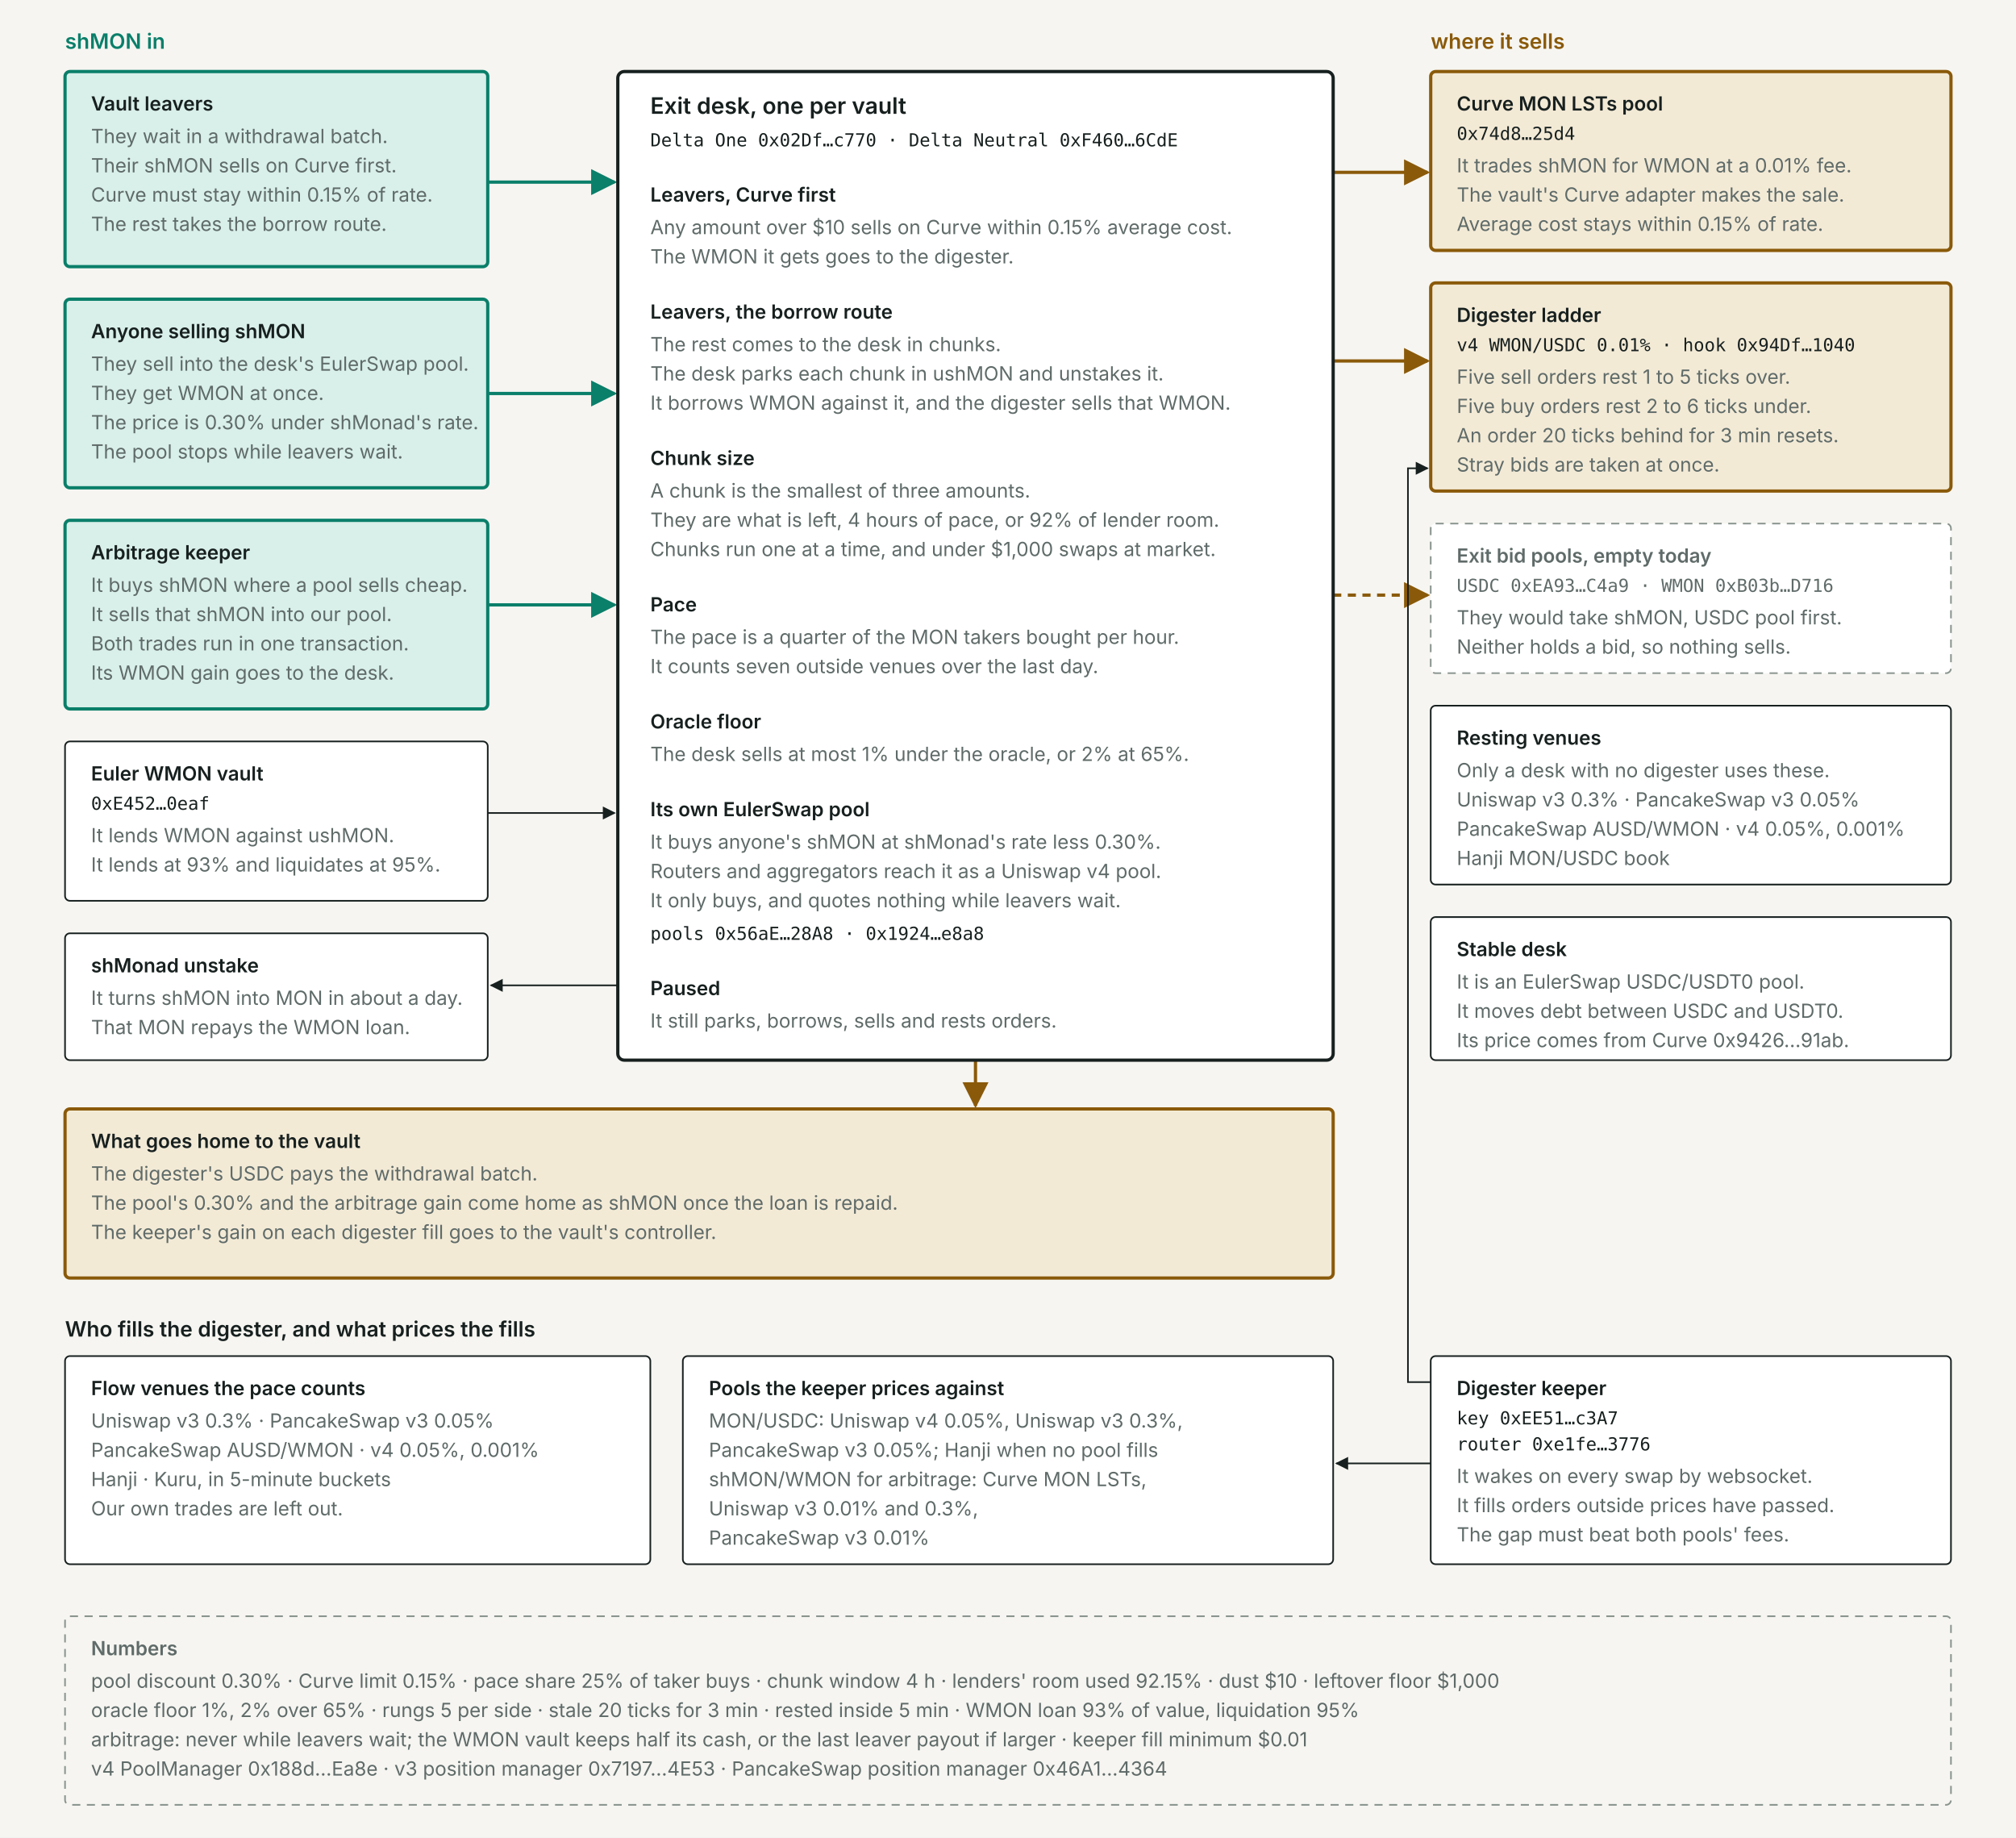
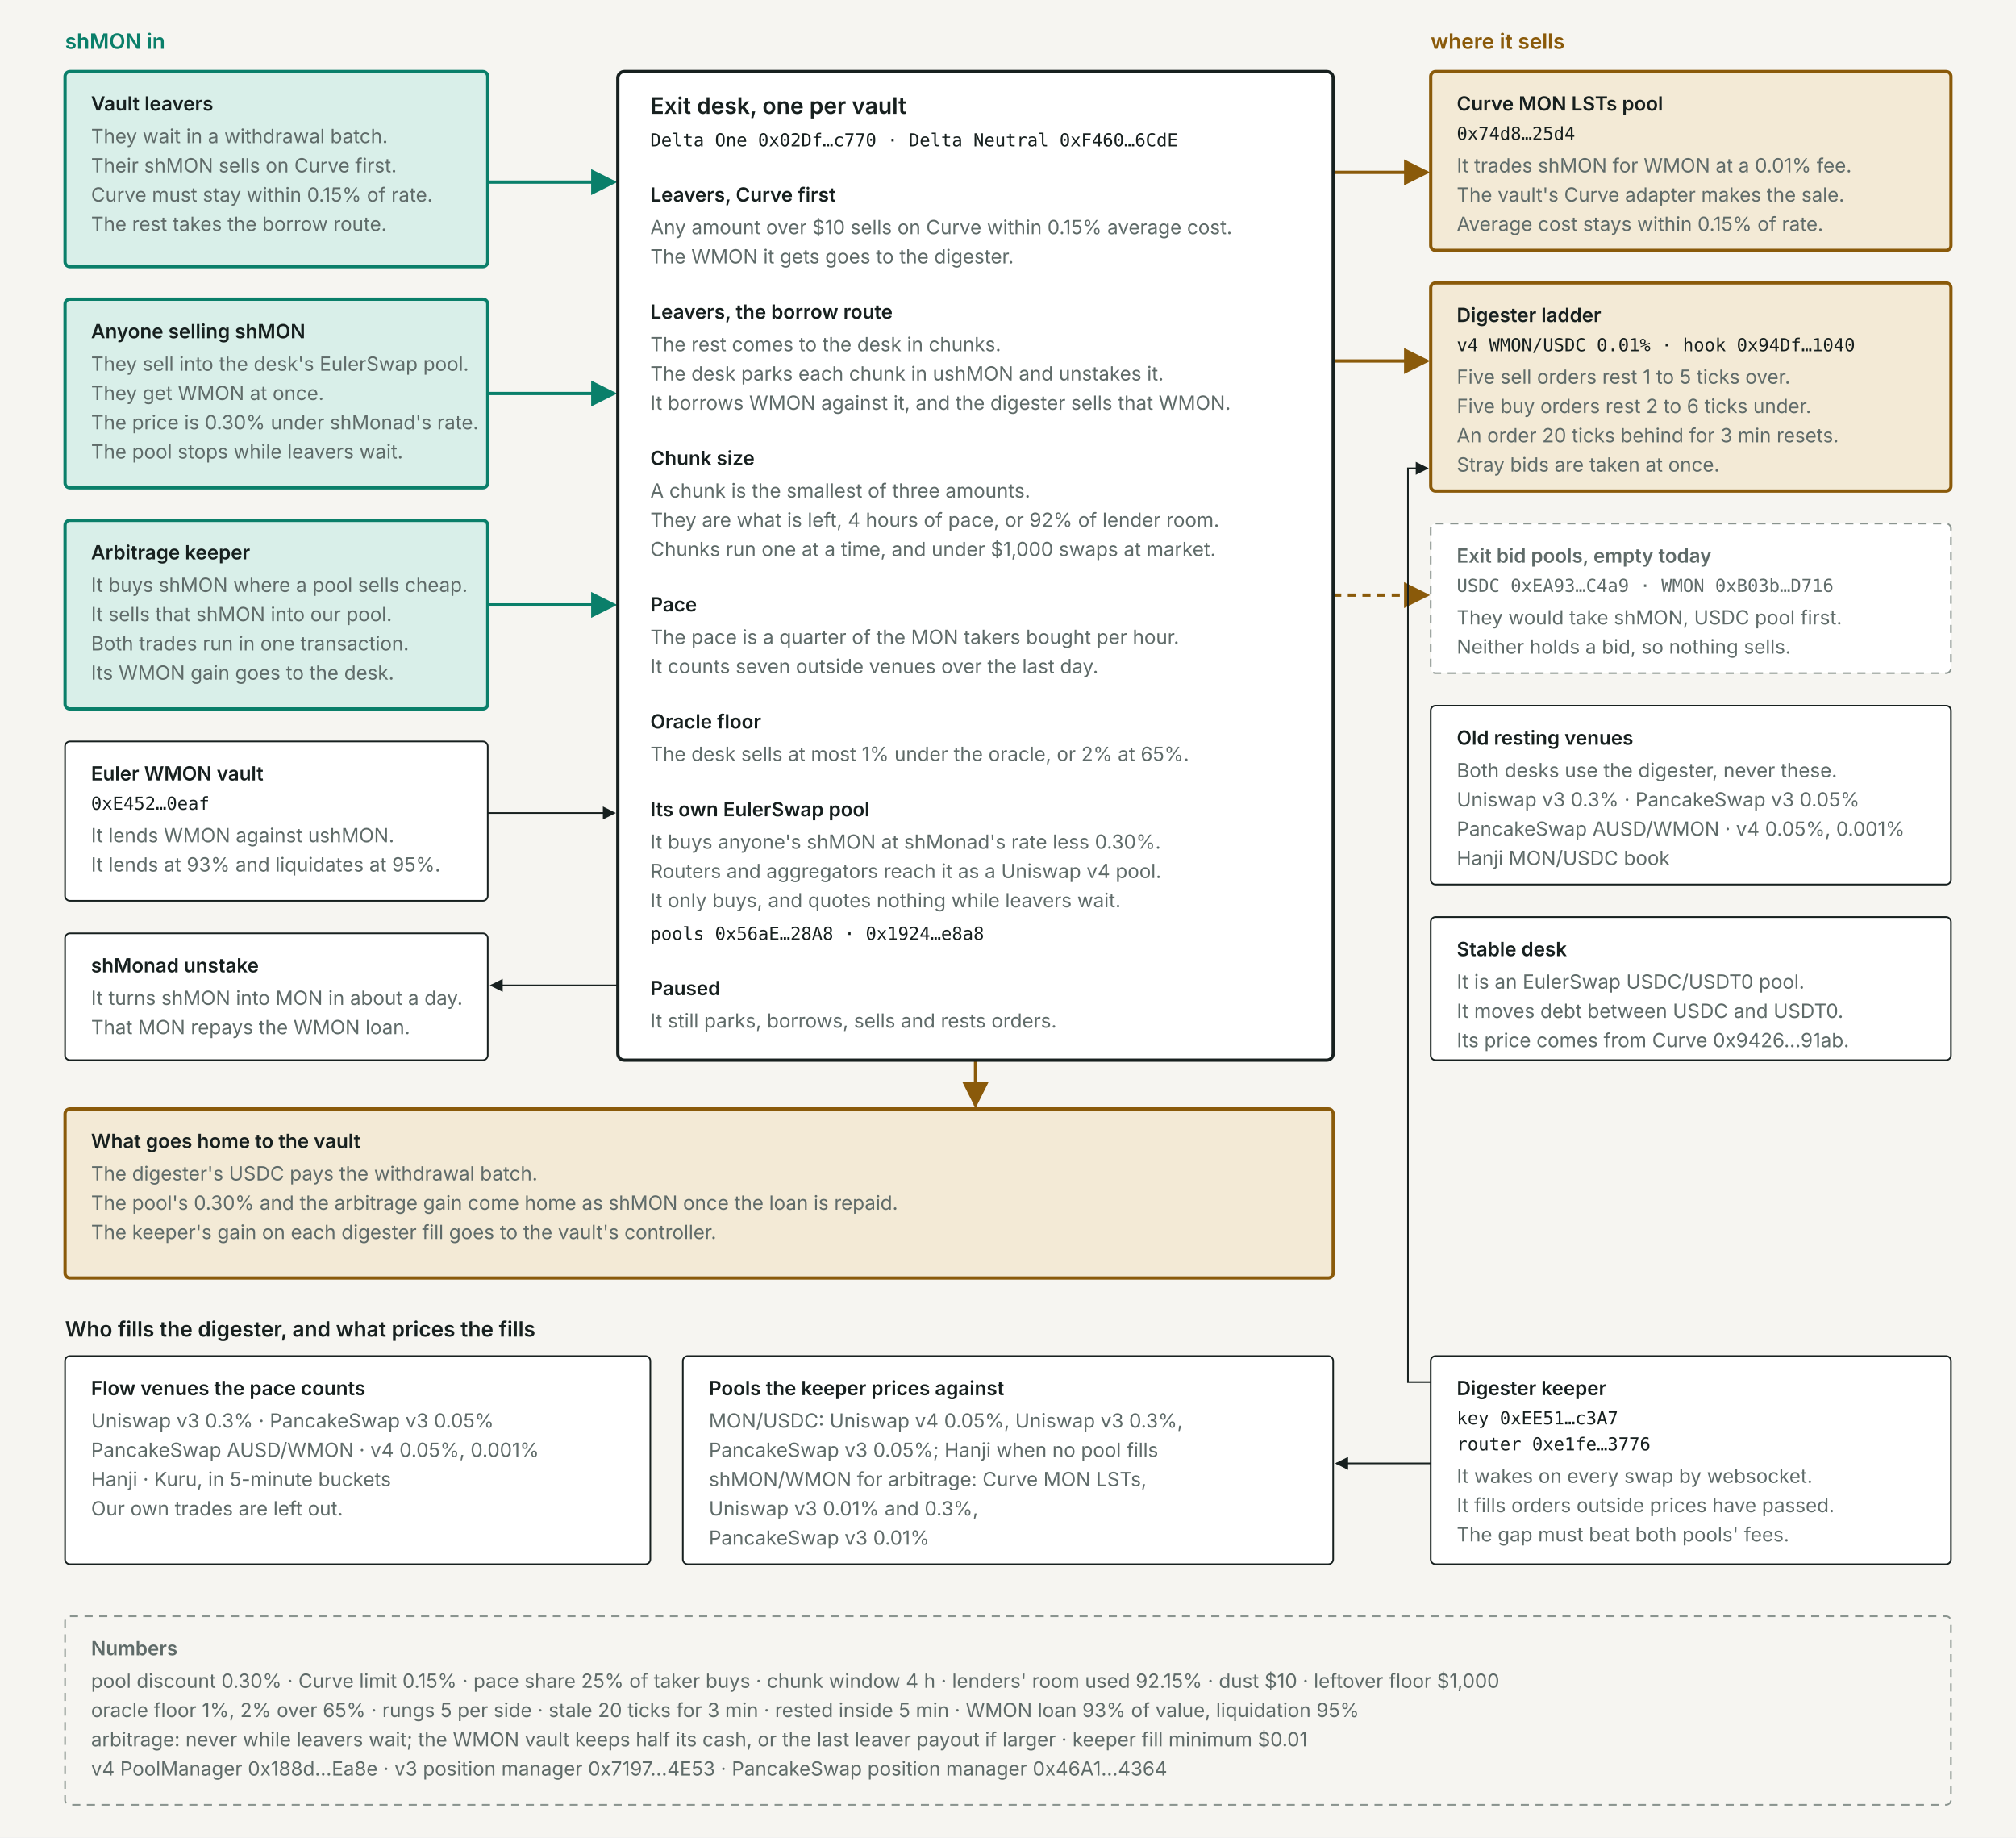
<svg xmlns="http://www.w3.org/2000/svg" width="1240" height="1130" viewBox="0 0 1240 1130" role="img" aria-label="The exit desk takes shMON from the vault's leavers, from anyone selling into its EulerSwap pool and from the arbitrage keeper; leavers' shMON sells on Curve first, the rest goes the borrow route through the WMON vault and shMonad's one-day unstake; the desk sells WMON for USDC through its digester ladder, which the keeper fills against outside pools." style="color:#17201f">
  <rect x="0" y="0" width="1240" height="1130" fill="#f6f5f1" />
  <defs>
    <marker id="arrow" viewBox="0 0 10 10" refX="9" refY="5" markerWidth="8" markerHeight="8" orient="auto-start-reverse">
      <path d="M0,0 L10,5 L0,10 z" fill="#17201f" />
    </marker>
    <marker id="arrow-in" viewBox="0 0 10 10" refX="9" refY="5" markerWidth="8" markerHeight="8" orient="auto-start-reverse">
      <path d="M0,0 L10,5 L0,10 z" fill="#0a7f6a" />
    </marker>
    <marker id="arrow-out" viewBox="0 0 10 10" refX="9" refY="5" markerWidth="8" markerHeight="8" orient="auto-start-reverse">
      <path d="M0,0 L10,5 L0,10 z" fill="#8a5a0a" />
    </marker>
  </defs>
  <g font-family="IBM Plex Sans, system-ui, -apple-system, Segoe UI, sans-serif" font-size="12" fill="#17201f">
    <g>
      <line x1="300" y1="112" x2="378" y2="112" stroke="#0a7f6a" stroke-width="2" marker-end="url(#arrow-in)" />
      <line x1="300" y1="242" x2="378" y2="242" stroke="#0a7f6a" stroke-width="2" marker-end="url(#arrow-in)" />
      <line x1="300" y1="372" x2="378" y2="372" stroke="#0a7f6a" stroke-width="2" marker-end="url(#arrow-in)" />
      <line x1="300" y1="500" x2="378" y2="500" stroke="#17201f" marker-end="url(#arrow)" />
      <line x1="380" y1="606" x2="302" y2="606" stroke="#17201f" marker-end="url(#arrow)" />
      <line x1="820" y1="106" x2="878" y2="106" stroke="#8a5a0a" stroke-width="2" marker-end="url(#arrow-out)" />
      <line x1="820" y1="222" x2="878" y2="222" stroke="#8a5a0a" stroke-width="2" marker-end="url(#arrow-out)" />
      <line x1="820" y1="366" x2="878" y2="366" stroke="#8a5a0a" stroke-width="2" stroke-dasharray="5 4" marker-end="url(#arrow-out)" />
      <line x1="600" y1="652" x2="600" y2="680" stroke="#8a5a0a" stroke-width="2" marker-end="url(#arrow-out)" />
      <path d="M880,850 H866 V288 H878" fill="none" stroke="#17201f" marker-end="url(#arrow)" />
      <line x1="880" y1="900" x2="822" y2="900" stroke="#17201f" marker-end="url(#arrow)" />
    </g>
    <text x="40" y="30" font-weight="600" font-size="13" fill="#0a7f6a">shMON in</text>
    <rect x="40" y="44" width="260" height="120" rx="3" fill="#d9efe9" stroke="#0a7f6a" stroke-width="2" />
    <text x="56" y="68" font-weight="600">Vault leavers</text>
    <text x="56" y="88" fill="#5f6b69">They wait in a withdrawal batch.</text>
    <text x="56" y="106" fill="#5f6b69">Their shMON sells on Curve first.</text>
    <text x="56" y="124" fill="#5f6b69">Curve must stay within 0.15% of rate.</text>
    <text x="56" y="142" fill="#5f6b69">The rest takes the borrow route.</text>
    <rect x="40" y="184" width="260" height="116" rx="3" fill="#d9efe9" stroke="#0a7f6a" stroke-width="2" />
    <text x="56" y="208" font-weight="600">Anyone selling shMON</text>
    <text x="56" y="228" fill="#5f6b69">They sell into the desk's EulerSwap pool.</text>
    <text x="56" y="246" fill="#5f6b69">They get WMON at once.</text>
    <text x="56" y="264" fill="#5f6b69">The price is 0.30% under shMonad's rate.</text>
    <text x="56" y="282" fill="#5f6b69">The pool stops while leavers wait.</text>
    <rect x="40" y="320" width="260" height="116" rx="3" fill="#d9efe9" stroke="#0a7f6a" stroke-width="2" />
    <text x="56" y="344" font-weight="600">Arbitrage keeper</text>
    <text x="56" y="364" fill="#5f6b69">It buys shMON where a pool sells cheap.</text>
    <text x="56" y="382" fill="#5f6b69">It sells that shMON into our pool.</text>
    <text x="56" y="400" fill="#5f6b69">Both trades run in one transaction.</text>
    <text x="56" y="418" fill="#5f6b69">Its WMON gain goes to the desk.</text>
    <rect x="40" y="456" width="260" height="98" rx="3" fill="#ffffff" stroke="#17201f" />
    <text x="56" y="480" font-weight="600">Euler WMON vault</text>
    <text x="56" y="498" font-family="IBM Plex Mono, Menlo, monospace" font-size="11">0xE452…0eaf</text>
    <text x="56" y="518" fill="#5f6b69">It lends WMON against ushMON.</text>
    <text x="56" y="536" fill="#5f6b69">It lends at 93% and liquidates at 95%.</text>
    <rect x="40" y="574" width="260" height="78" rx="3" fill="#ffffff" stroke="#17201f" />
    <text x="56" y="598" font-weight="600">shMonad unstake</text>
    <text x="56" y="618" fill="#5f6b69">It turns shMON into MON in about a day.</text>
    <text x="56" y="636" fill="#5f6b69">That MON repays the WMON loan.</text>
    <rect x="380" y="44" width="440" height="608" rx="4" fill="#ffffff" stroke="#17201f" stroke-width="2" />
    <text x="400" y="70" font-weight="600" font-size="14">Exit desk, one per vault</text>
    <text x="400" y="90" font-family="IBM Plex Mono, Menlo, monospace" font-size="11">Delta One 0x02Df…c770 · Delta Neutral 0xF460…6CdE</text>
    <text x="400" y="124" font-weight="600" font-size="12">Leavers, Curve first</text>
    <text x="400" y="144" fill="#5f6b69">Any amount over $10 sells on Curve within 0.15% average cost.</text>
    <text x="400" y="162" fill="#5f6b69">The WMON it gets goes to the digester.</text>
    <text x="400" y="196" font-weight="600" font-size="12">Leavers, the borrow route</text>
    <text x="400" y="216" fill="#5f6b69">The rest comes to the desk in chunks.</text>
    <text x="400" y="234" fill="#5f6b69">The desk parks each chunk in ushMON and unstakes it.</text>
    <text x="400" y="252" fill="#5f6b69">It borrows WMON against it, and the digester sells that WMON.</text>
    <text x="400" y="286" font-weight="600" font-size="12">Chunk size</text>
    <text x="400" y="306" fill="#5f6b69">A chunk is the smallest of three amounts.</text>
    <text x="400" y="324" fill="#5f6b69">They are what is left, 4 hours of pace, or 92% of lender room.</text>
    <text x="400" y="342" fill="#5f6b69">Chunks run one at a time, and under $1,000 swaps at market.</text>
    <text x="400" y="376" font-weight="600" font-size="12">Pace</text>
    <text x="400" y="396" fill="#5f6b69">The pace is a quarter of the MON takers bought per hour.</text>
    <text x="400" y="414" fill="#5f6b69">It counts seven outside venues over the last day.</text>
    <text x="400" y="448" font-weight="600" font-size="12">Oracle floor</text>
    <text x="400" y="468" fill="#5f6b69">The desk sells at most 1% under the oracle, or 2% at 65%.</text>
    <text x="400" y="502" font-weight="600" font-size="12">Its own EulerSwap pool</text>
    <text x="400" y="522" fill="#5f6b69">It buys anyone's shMON at shMonad's rate less 0.30%.</text>
    <text x="400" y="540" fill="#5f6b69">Routers and aggregators reach it as a Uniswap v4 pool.</text>
    <text x="400" y="558" fill="#5f6b69">It only buys, and quotes nothing while leavers wait.</text>
    <text x="400" y="578" font-family="IBM Plex Mono, Menlo, monospace" font-size="11">pools 0x56aE…28A8 · 0x1924…e8a8</text>
    <text x="400" y="612" font-weight="600" font-size="12">Paused</text>
    <text x="400" y="632" fill="#5f6b69">It still parks, borrows, sells and rests orders.</text>
    <text x="880" y="30" font-weight="600" font-size="13" fill="#8a5a0a">where it sells</text>
    <rect x="880" y="44" width="320" height="110" rx="3" fill="#f3ead6" stroke="#8a5a0a" stroke-width="2" />
    <text x="896" y="68" font-weight="600">Curve MON LSTs pool</text>
    <text x="896" y="86" font-family="IBM Plex Mono, Menlo, monospace" font-size="11">0x74d8…25d4</text>
    <text x="896" y="106" fill="#5f6b69">It trades shMON for WMON at a 0.01% fee.</text>
    <text x="896" y="124" fill="#5f6b69">The vault's Curve adapter makes the sale.</text>
    <text x="896" y="142" fill="#5f6b69">Average cost stays within 0.15% of rate.</text>
    <rect x="880" y="174" width="320" height="128" rx="3" fill="#f3ead6" stroke="#8a5a0a" stroke-width="2" />
    <text x="896" y="198" font-weight="600">Digester ladder</text>
    <text x="896" y="216" font-family="IBM Plex Mono, Menlo, monospace" font-size="11">v4 WMON/USDC 0.01% · hook 0x94Df…1040</text>
    <text x="896" y="236" fill="#5f6b69">Five sell orders rest 1 to 5 ticks over.</text>
    <text x="896" y="254" fill="#5f6b69">Five buy orders rest 2 to 6 ticks under.</text>
    <text x="896" y="272" fill="#5f6b69">An order 20 ticks behind for 3 min resets.</text>
    <text x="896" y="290" fill="#5f6b69">Stray bids are taken at once.</text>
    <rect x="880" y="322" width="320" height="92" rx="3" fill="#ffffff" stroke="#8a948f" stroke-dasharray="5 4" />
    <text x="896" y="346" font-weight="600" fill="#5f6b69">Exit bid pools, empty today</text>
    <text x="896" y="364" font-family="IBM Plex Mono, Menlo, monospace" font-size="11" fill="#5f6b69">USDC 0xEA93…C4a9 · WMON 0xB03b…D716</text>
    <text x="896" y="384" fill="#5f6b69">They would take shMON, USDC pool first.</text>
    <text x="896" y="402" fill="#5f6b69">Neither holds a bid, so nothing sells.</text>
    <rect x="880" y="434" width="320" height="110" rx="3" fill="#ffffff" stroke="#17201f" />
-     <text x="896" y="458" font-weight="600">Resting venues</text>
-     <text x="896" y="478" fill="#5f6b69">Only a desk with no digester uses these.</text>
+     <text x="896" y="458" font-weight="600">Old resting venues</text>
+     <text x="896" y="478" fill="#5f6b69">Both desks use the digester, never these.</text>
    <text x="896" y="496" fill="#5f6b69">Uniswap v3 0.3% · PancakeSwap v3 0.05%</text>
    <text x="896" y="514" fill="#5f6b69">PancakeSwap AUSD/WMON · v4 0.05%, 0.001%</text>
    <text x="896" y="532" fill="#5f6b69">Hanji MON/USDC book</text>
    <rect x="880" y="564" width="320" height="88" rx="3" fill="#ffffff" stroke="#17201f" />
    <text x="896" y="588" font-weight="600">Stable desk</text>
    <text x="896" y="608" fill="#5f6b69">It is an EulerSwap USDC/USDT0 pool.</text>
    <text x="896" y="626" fill="#5f6b69">It moves debt between USDC and USDT0.</text>
    <text x="896" y="644" fill="#5f6b69">Its price comes from Curve 0x9426…91ab.</text>
    <rect x="40" y="682" width="780" height="104" rx="3" fill="#f3ead6" stroke="#8a5a0a" stroke-width="2" />
    <text x="56" y="706" font-weight="600">What goes home to the vault</text>
    <text x="56" y="726" fill="#5f6b69">The digester's USDC pays the withdrawal batch.</text>
    <text x="56" y="744" fill="#5f6b69">The pool's 0.30% and the arbitrage gain come home as shMON once the loan is repaid.</text>
    <text x="56" y="762" fill="#5f6b69">The keeper's gain on each digester fill goes to the vault's controller.</text>
    <text x="40" y="822" font-weight="600" font-size="13">Who fills the digester, and what prices the fills</text>
    <rect x="40" y="834" width="360" height="128" rx="3" fill="#ffffff" stroke="#17201f" />
    <text x="56" y="858" font-weight="600">Flow venues the pace counts</text>
    <text x="56" y="878" fill="#5f6b69">Uniswap v3 0.3% · PancakeSwap v3 0.05%</text>
    <text x="56" y="896" fill="#5f6b69">PancakeSwap AUSD/WMON · v4 0.05%, 0.001%</text>
    <text x="56" y="914" fill="#5f6b69">Hanji · Kuru, in 5-minute buckets</text>
    <text x="56" y="932" fill="#5f6b69">Our own trades are left out.</text>
    <rect x="420" y="834" width="400" height="128" rx="3" fill="#ffffff" stroke="#17201f" />
    <text x="436" y="858" font-weight="600">Pools the keeper prices against</text>
    <text x="436" y="878" fill="#5f6b69">MON/USDC: Uniswap v4 0.05%, Uniswap v3 0.3%,</text>
    <text x="436" y="896" fill="#5f6b69">PancakeSwap v3 0.05%; Hanji when no pool fills</text>
    <text x="436" y="914" fill="#5f6b69">shMON/WMON for arbitrage: Curve MON LSTs,</text>
    <text x="436" y="932" fill="#5f6b69">Uniswap v3 0.01% and 0.3%,</text>
    <text x="436" y="950" fill="#5f6b69">PancakeSwap v3 0.01%</text>
    <rect x="880" y="834" width="320" height="128" rx="3" fill="#ffffff" stroke="#17201f" />
    <text x="896" y="858" font-weight="600">Digester keeper</text>
    <text x="896" y="876" font-family="IBM Plex Mono, Menlo, monospace" font-size="11">key 0xEE51…c3A7</text>
    <text x="896" y="892" font-family="IBM Plex Mono, Menlo, monospace" font-size="11">router 0xe1fe…3776</text>
    <text x="896" y="912" fill="#5f6b69">It wakes on every swap by websocket.</text>
    <text x="896" y="930" fill="#5f6b69">It fills orders outside prices have passed.</text>
    <text x="896" y="948" fill="#5f6b69">The gap must beat both pools' fees.</text>
    <rect x="40" y="994" width="1160" height="116" rx="3" fill="none" stroke="#8a948f" stroke-dasharray="5 4" />
    <text x="56" y="1018" font-weight="600" fill="#5f6b69">Numbers</text>
    <text x="56" y="1038" fill="#5f6b69">pool discount 0.30% · Curve limit 0.15% · pace share 25% of taker buys · chunk window 4 h · lenders' room used 92.15% · dust $10 · leftover floor $1,000</text>
    <text x="56" y="1056" fill="#5f6b69">oracle floor 1%, 2% over 65% · rungs 5 per side · stale 20 ticks for 3 min · rested inside 5 min · WMON loan 93% of value, liquidation 95%</text>
    <text x="56" y="1074" fill="#5f6b69">arbitrage: never while leavers wait; the WMON vault keeps half its cash, or the last leaver payout if larger · keeper fill minimum $0.01</text>
    <text x="56" y="1092" fill="#5f6b69">v4 PoolManager 0x188d…Ea8e · v3 position manager 0x7197…4E53 · PancakeSwap position manager 0x46A1…4364</text>
  </g>
</svg>
